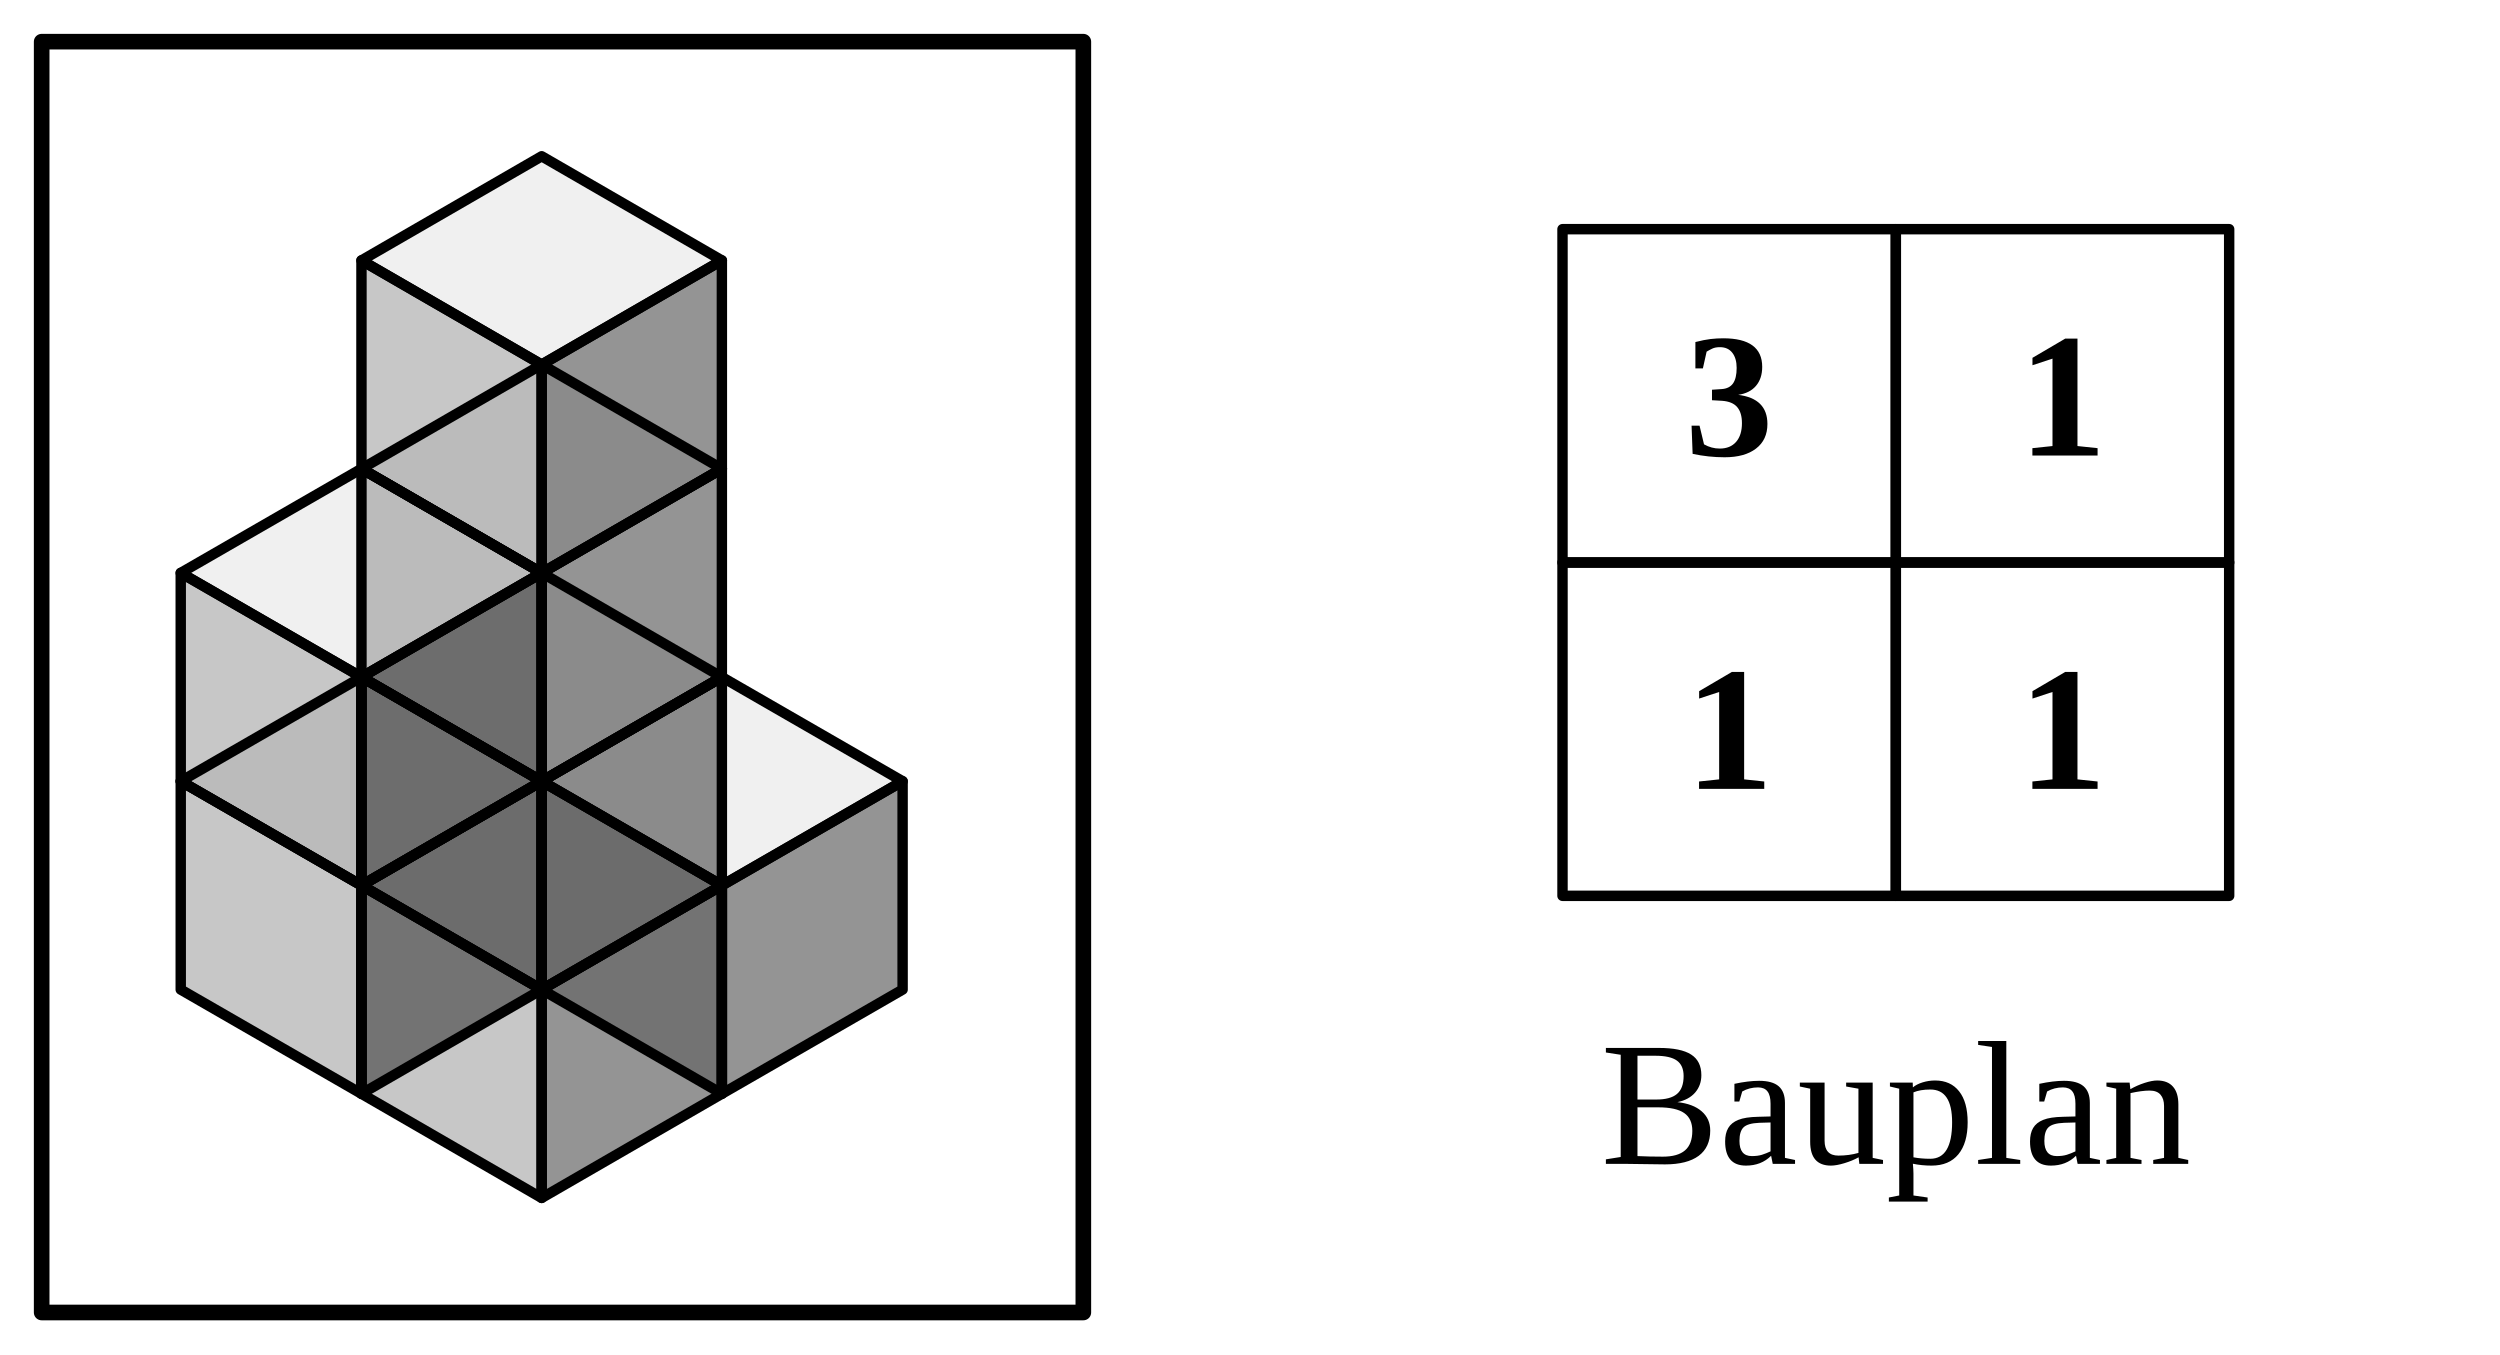
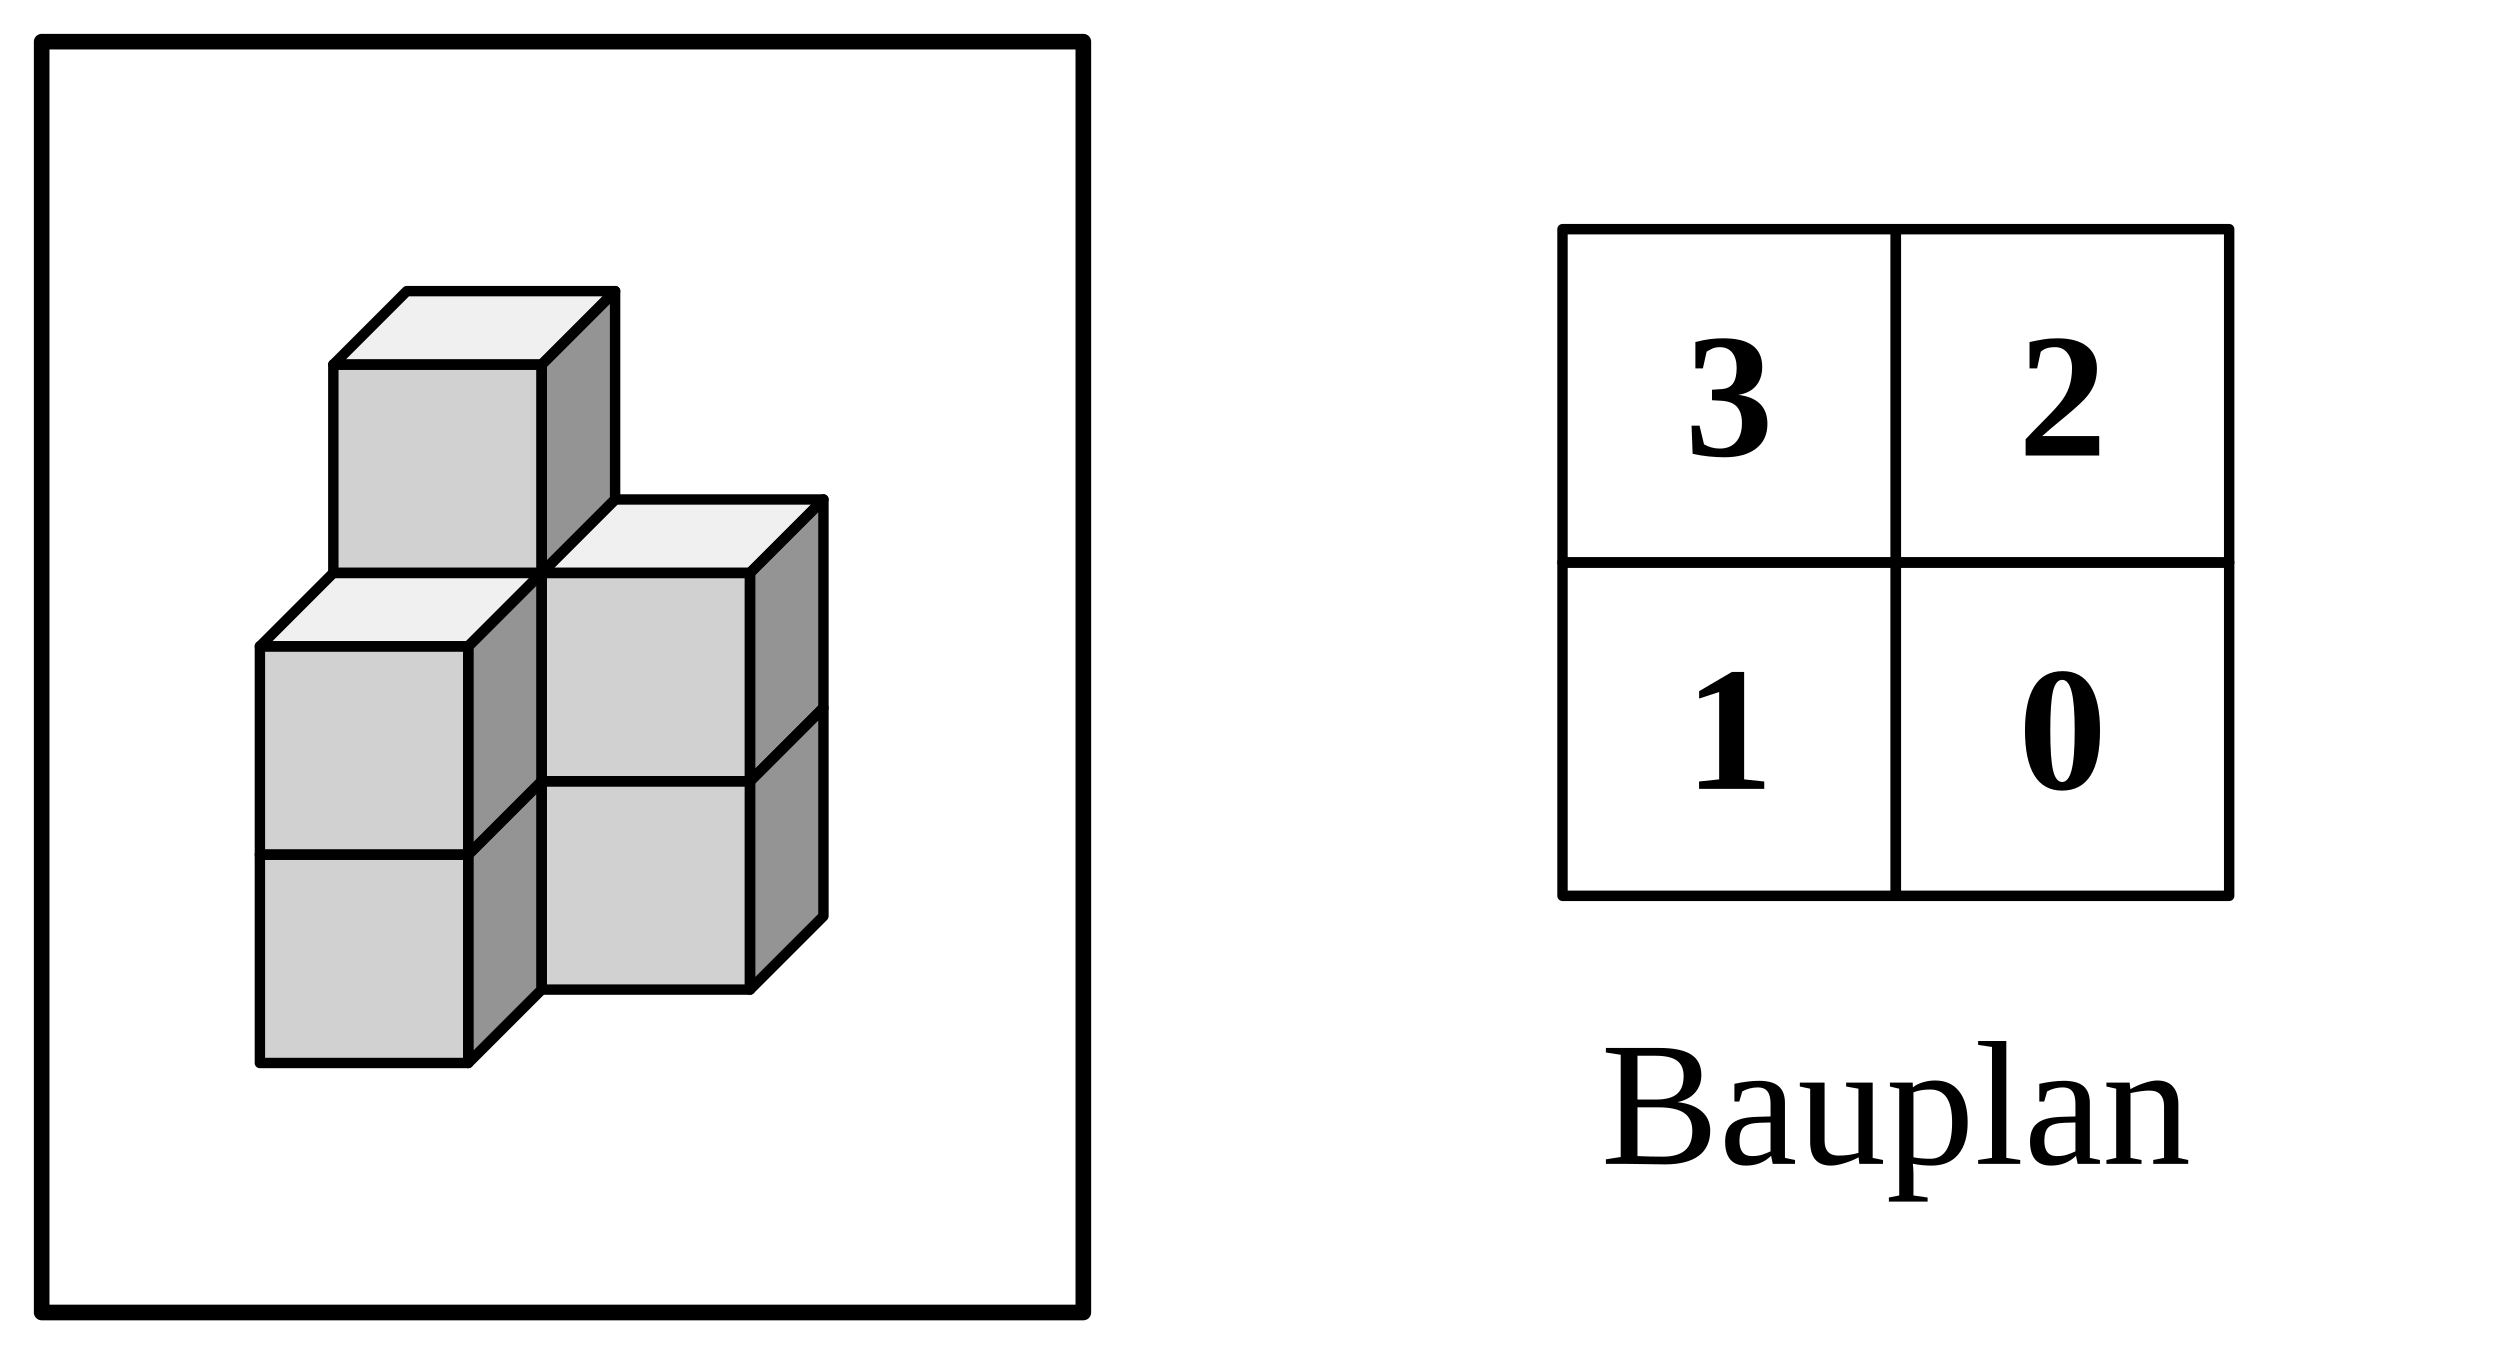
<svg xmlns="http://www.w3.org/2000/svg" viewBox="0 0 480 260" width="480" height="260" fill="none" stroke="currentColor" stroke-width="2" stroke-linejoin="round" stroke-linecap="round">
  <rect x="8.0" y="8.0" width="200.0" height="244.0" fill="none" stroke-width="3" />
-   <polygon points="69.4,130.0 104.0,110.0 138.6,130.0 104.0,150.0" fill="currentColor" fill-opacity="0.06" stroke-width="2" />
-   <polygon points="69.4,170.0 104.0,190.0 104.0,150.0 69.4,130.0" fill="currentColor" fill-opacity="0.22" stroke-width="2" />
-   <polygon points="104.0,190.0 138.6,170.0 138.6,130.0 104.0,150.0" fill="currentColor" fill-opacity="0.42" stroke-width="2" />
-   <polygon points="69.4,90.0 104.0,70.0 138.6,90.0 104.0,110.0" fill="currentColor" fill-opacity="0.06" stroke-width="2" />
-   <polygon points="69.4,130.0 104.0,150.0 104.0,110.0 69.4,90.0" fill="currentColor" fill-opacity="0.22" stroke-width="2" />
-   <polygon points="104.0,150.0 138.6,130.0 138.6,90.0 104.0,110.0" fill="currentColor" fill-opacity="0.42" stroke-width="2" />
-   <polygon points="69.4,50.0 104.0,30.0 138.6,50.0 104.0,70.0" fill="currentColor" fill-opacity="0.06" stroke-width="2" />
-   <polygon points="69.4,90.0 104.0,110.0 104.0,70.0 69.4,50.0" fill="currentColor" fill-opacity="0.22" stroke-width="2" />
-   <polygon points="104.0,110.0 138.6,90.0 138.6,50.0 104.0,70.0" fill="currentColor" fill-opacity="0.42" stroke-width="2" />
-   <polygon points="104.0,150.0 138.6,130.0 173.3,150.0 138.6,170.0" fill="currentColor" fill-opacity="0.06" stroke-width="2" />
-   <polygon points="104.0,190.0 138.6,210.0 138.6,170.0 104.0,150.0" fill="currentColor" fill-opacity="0.22" stroke-width="2" />
-   <polygon points="138.6,210.0 173.3,190.0 173.3,150.0 138.6,170.0" fill="currentColor" fill-opacity="0.42" stroke-width="2" />
-   <polygon points="34.7,150.0 69.4,130.0 104.0,150.0 69.4,170.0" fill="currentColor" fill-opacity="0.06" stroke-width="2" />
-   <polygon points="34.7,190.0 69.4,210.0 69.4,170.0 34.7,150.0" fill="currentColor" fill-opacity="0.22" stroke-width="2" />
-   <polygon points="69.4,210.0 104.0,190.0 104.0,150.0 69.4,170.0" fill="currentColor" fill-opacity="0.42" stroke-width="2" />
-   <polygon points="34.7,110.0 69.4,90.0 104.0,110.0 69.4,130.0" fill="currentColor" fill-opacity="0.06" stroke-width="2" />
-   <polygon points="34.7,150.0 69.4,170.0 69.4,130.0 34.7,110.0" fill="currentColor" fill-opacity="0.22" stroke-width="2" />
-   <polygon points="69.4,170.0 104.0,150.0 104.0,110.0 69.4,130.0" fill="currentColor" fill-opacity="0.42" stroke-width="2" />
-   <polygon points="69.4,170.0 104.0,150.0 138.6,170.0 104.0,190.0" fill="currentColor" fill-opacity="0.06" stroke-width="2" />
-   <polygon points="69.4,210.0 104.0,230.0 104.0,190.0 69.4,170.0" fill="currentColor" fill-opacity="0.22" stroke-width="2" />
-   <polygon points="104.0,230.0 138.6,210.0 138.6,170.0 104.0,190.0" fill="currentColor" fill-opacity="0.42" stroke-width="2" />
+   <polygon points="158.1,175.9 158.1,135.9 144.0,150.0 144.0,190.0" fill="currentColor" fill-opacity="0.42" stroke-width="2" />
+   <polygon points="144.0,190.0 144.0,150.0 104.0,150.0 104.0,190.0" fill="currentColor" fill-opacity="0.18" stroke-width="2" />
+   <polygon points="144.0,110.0 158.1,95.9 118.1,95.9 104.0,110.0" fill="currentColor" fill-opacity="0.06" stroke-width="2" />
+   <polygon points="158.1,135.9 158.1,95.9 144.0,110.0 144.0,150.0" fill="currentColor" fill-opacity="0.42" stroke-width="2" />
+   <polygon points="144.0,150.0 144.0,110.0 104.0,110.0 104.0,150.0" fill="currentColor" fill-opacity="0.18" stroke-width="2" />
+   <polygon points="104.0,70.0 118.1,55.9 78.1,55.9 64.0,70.0" fill="currentColor" fill-opacity="0.06" stroke-width="2" />
+   <polygon points="118.1,95.9 118.1,55.9 104.0,70.0 104.0,110.0" fill="currentColor" fill-opacity="0.42" stroke-width="2" />
+   <polygon points="104.0,110.0 104.0,70.0 64.0,70.0 64.0,110.0" fill="currentColor" fill-opacity="0.18" stroke-width="2" />
+   <polygon points="104.0,190.0 104.0,150.0 89.9,164.1 89.9,204.1" fill="currentColor" fill-opacity="0.42" stroke-width="2" />
+   <polygon points="89.9,204.1 89.9,164.1 49.9,164.1 49.9,204.1" fill="currentColor" fill-opacity="0.18" stroke-width="2" />
+   <polygon points="49.9,124.1 89.9,124.1 104.0,110.0 64.0,110.0" fill="currentColor" fill-opacity="0.06" stroke-width="2" />
+   <polygon points="89.9,164.1 104.0,150.0 104.0,110.0 89.9,124.1" fill="currentColor" fill-opacity="0.42" stroke-width="2" />
+   <polygon points="49.9,164.1 89.9,164.1 89.9,124.1 49.9,124.1" fill="currentColor" fill-opacity="0.18" stroke-width="2" />
  <rect x="300.0" y="44.0" width="64.0" height="64.0" fill="none" stroke-width="2" />
  <text x="332.0" y="76.0" font-family="inherit" font-size="34" font-weight="bold" fill="currentColor" stroke="none" text-anchor="middle" dominant-baseline="central">3</text>
  <rect x="364.0" y="44.0" width="64.0" height="64.0" fill="none" stroke-width="2" />
-   <text x="396.0" y="76.0" font-family="inherit" font-size="34" font-weight="bold" fill="currentColor" stroke="none" text-anchor="middle" dominant-baseline="central">1</text>
+   <text x="396.0" y="76.0" font-family="inherit" font-size="34" font-weight="bold" fill="currentColor" stroke="none" text-anchor="middle" dominant-baseline="central">2</text>
  <rect x="300.0" y="108.0" width="64.0" height="64.0" fill="none" stroke-width="2" />
  <text x="332.0" y="140.0" font-family="inherit" font-size="34" font-weight="bold" fill="currentColor" stroke="none" text-anchor="middle" dominant-baseline="central">1</text>
  <rect x="364.0" y="108.0" width="64.0" height="64.0" fill="none" stroke-width="2" />
-   <text x="396.0" y="140.0" font-family="inherit" font-size="34" font-weight="bold" fill="currentColor" stroke="none" text-anchor="middle" dominant-baseline="central">1</text>
+   <text x="396.0" y="140.0" font-family="inherit" font-size="34" font-weight="bold" fill="currentColor" stroke="none" text-anchor="middle" dominant-baseline="central">0</text>
  <text x="364.0" y="212.0" font-family="inherit" font-size="34" font-weight="normal" fill="currentColor" stroke="none" text-anchor="middle" dominant-baseline="central">Bauplan</text>
</svg>
